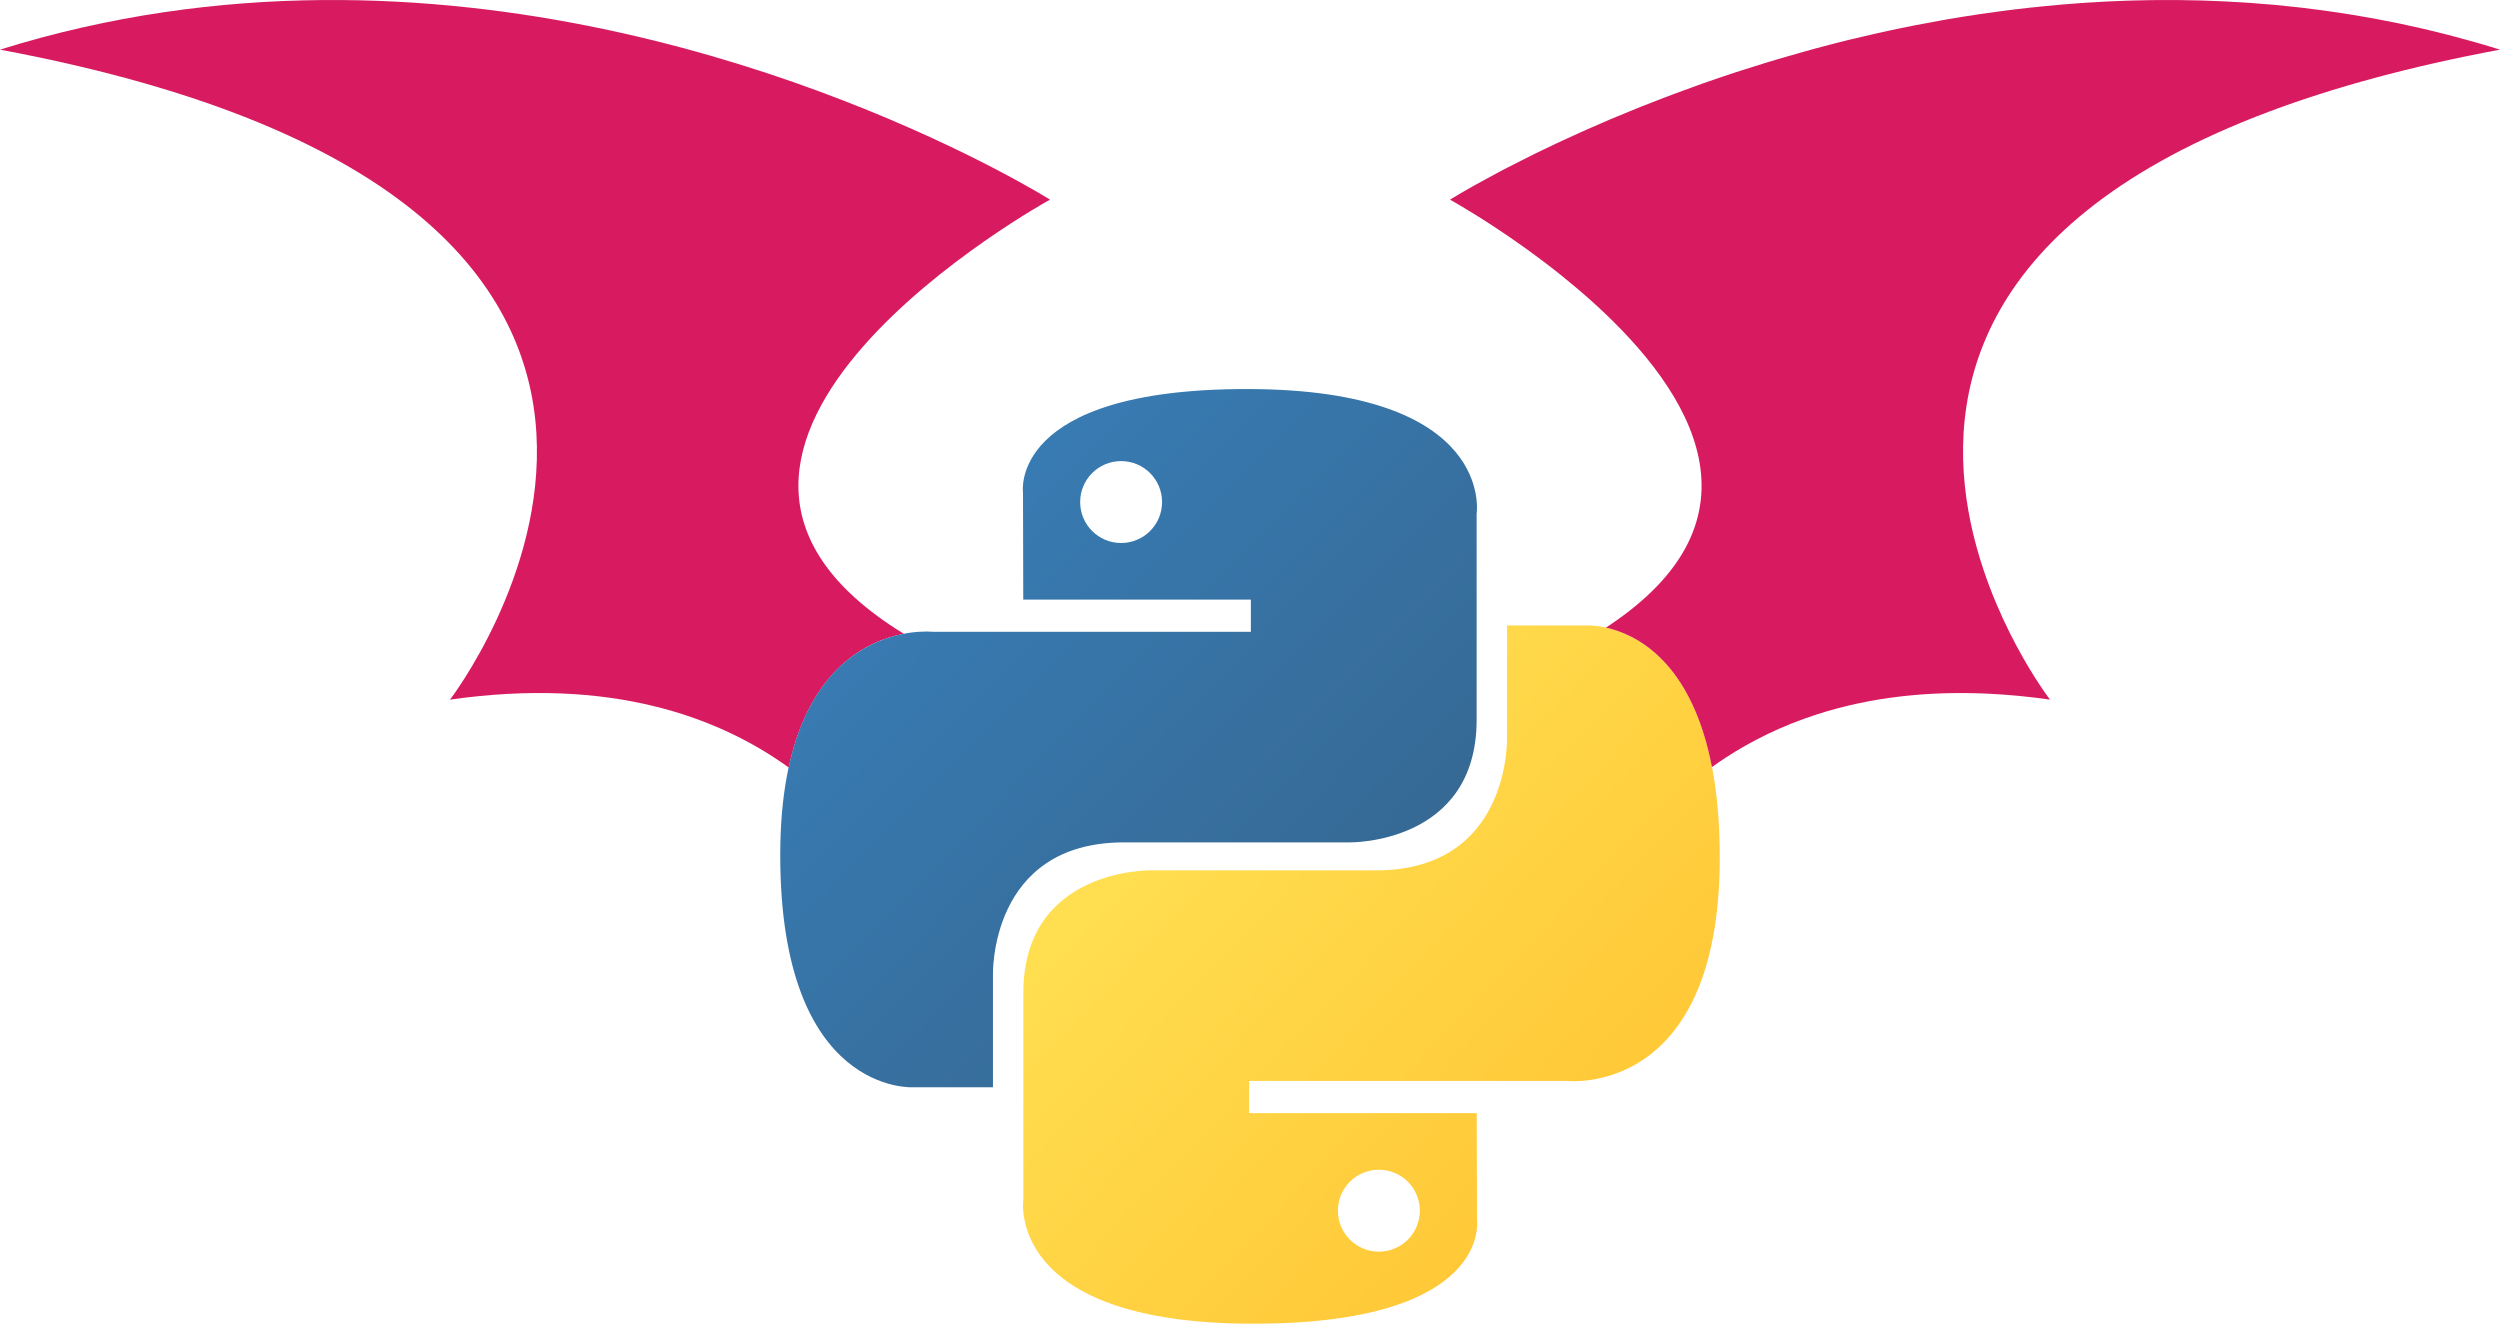
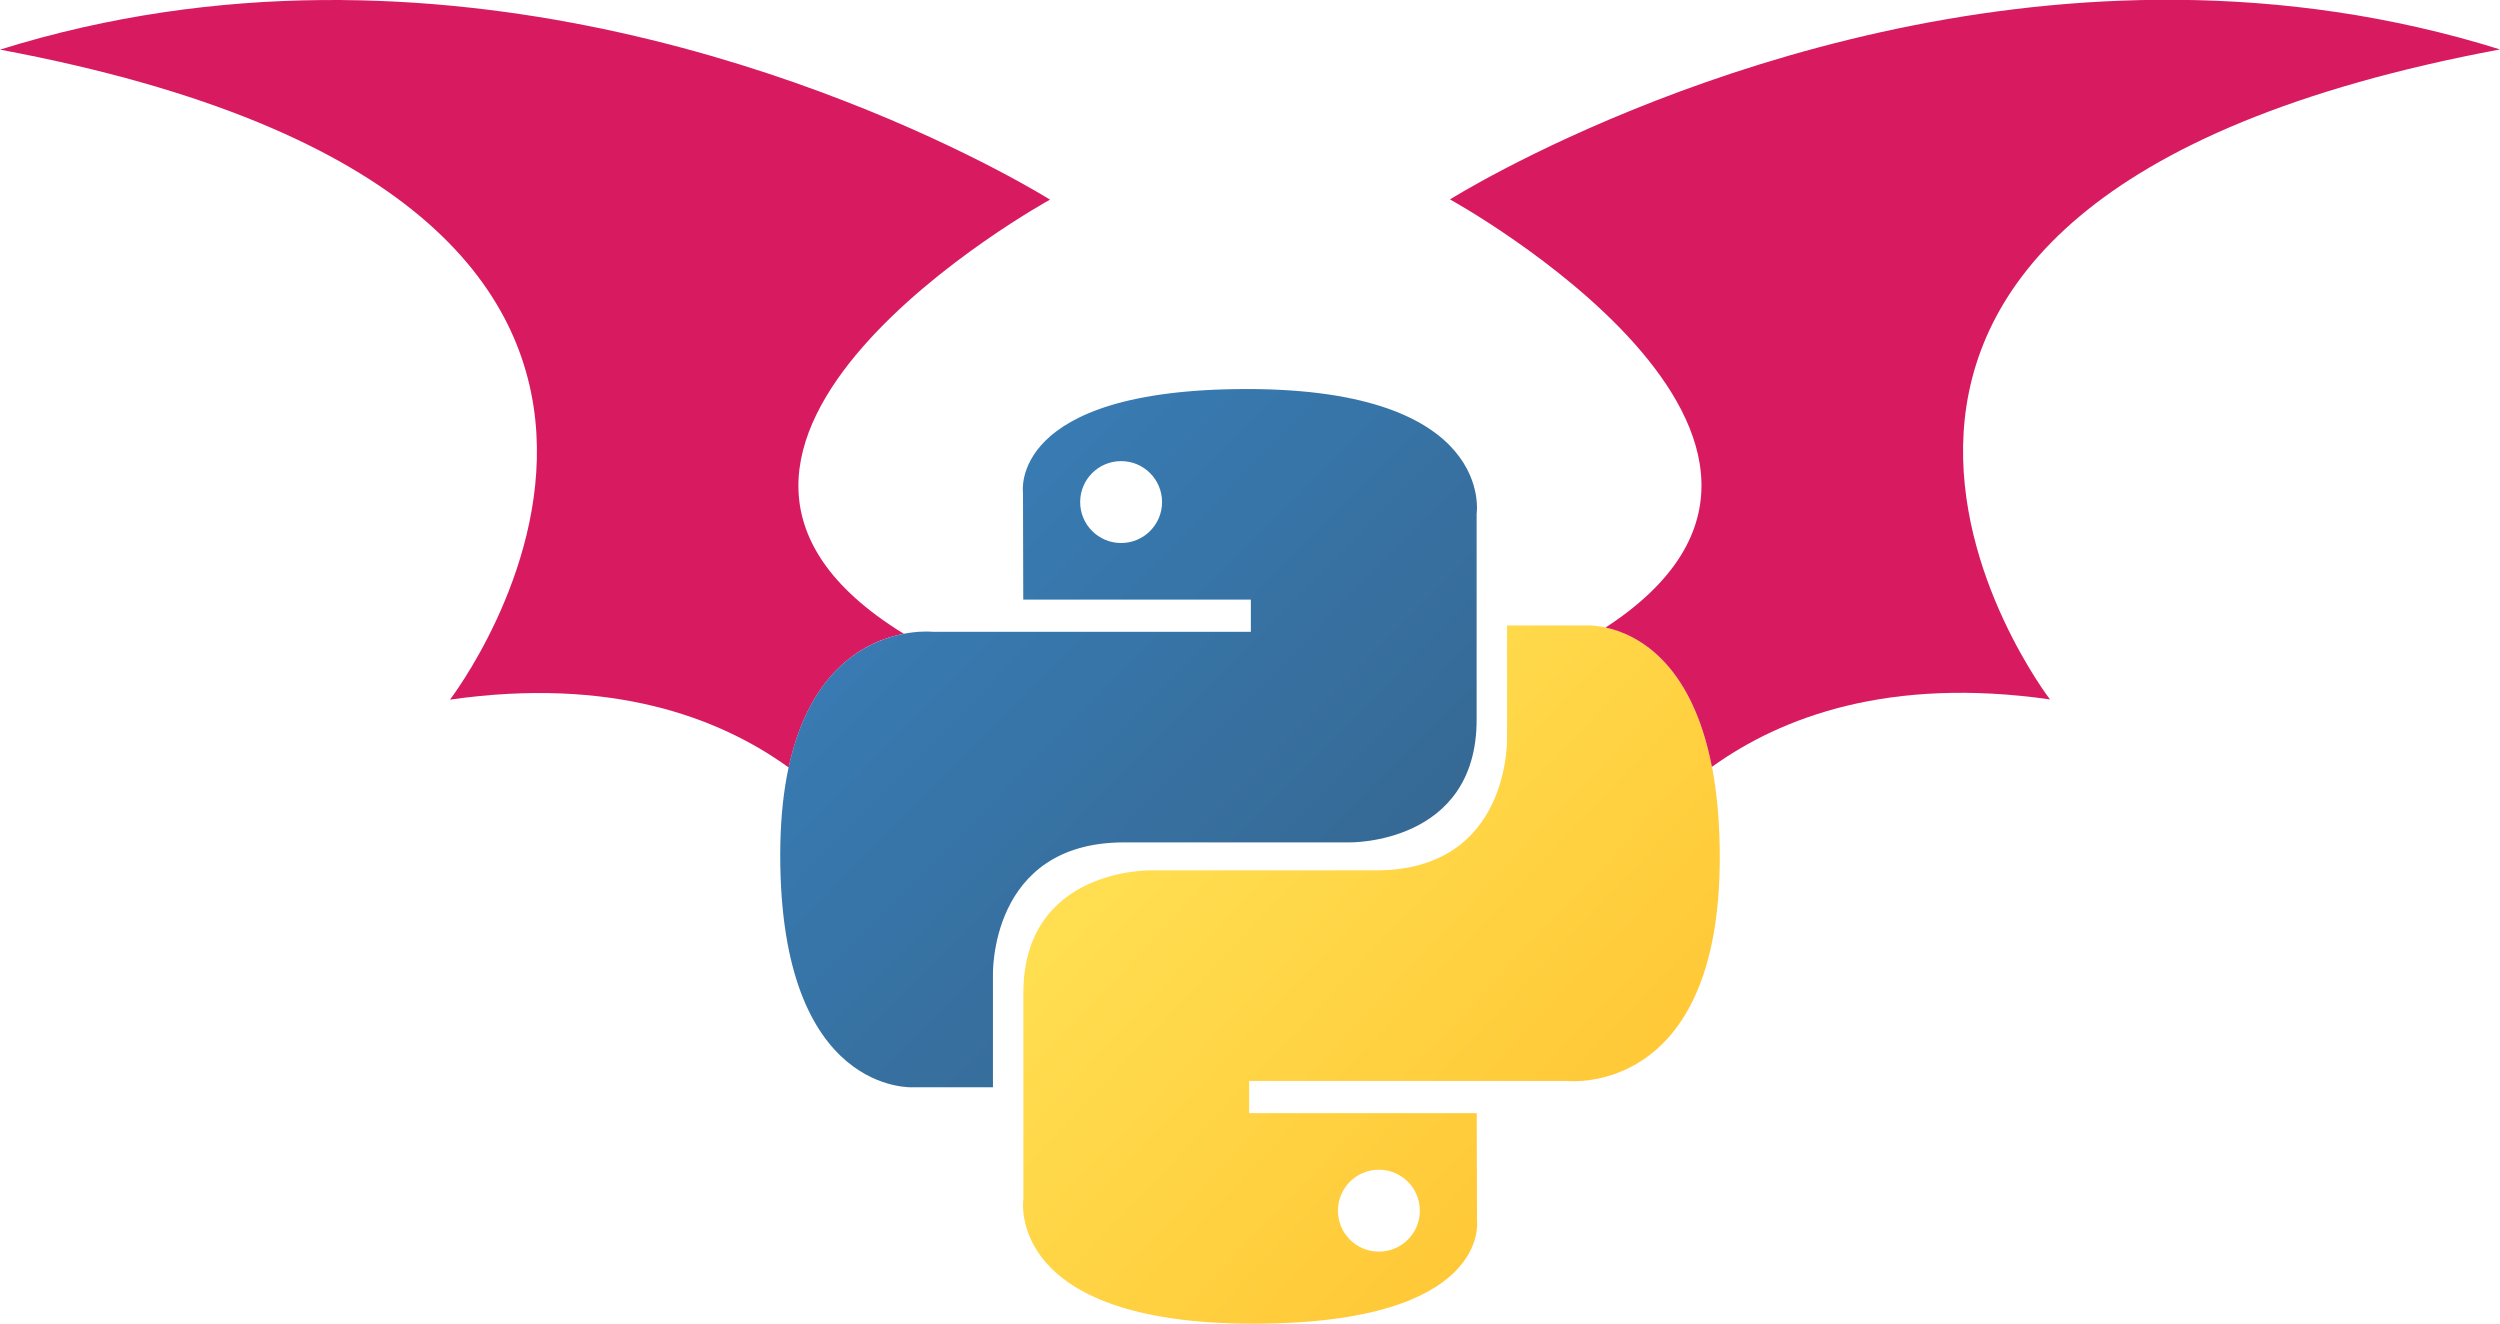
<svg xmlns="http://www.w3.org/2000/svg" xmlns:xlink="http://www.w3.org/1999/xlink" width="500" height="264.738" viewBox="0 0 132.292 70.045" version="1.1" id="svg1231">
  <defs id="defs1225">
    <linearGradient gradientUnits="userSpaceOnUse" gradientTransform="matrix(0.1472423,0,0,0.1475707,223.2498,244.2623)" x1="24.715" y1="22.898" x2="151.136" y2="148.337" id="linearGradient-1">
      <stop stop-color="#387EB8" offset="0%" id="stop2" />
      <stop stop-color="#366994" offset="100%" id="stop4" />
    </linearGradient>
    <linearGradient gradientUnits="userSpaceOnUse" gradientTransform="matrix(0.1472423,0,0,0.1475707,223.2498,244.2623)" x1="102.483" y1="103.266" x2="238.26" y2="231.905" id="linearGradient-2">
      <stop stop-color="#FFE052" offset="0%" id="stop7" />
      <stop stop-color="#FFC331" offset="100%" id="stop9" />
    </linearGradient>
-     <linearGradient xlink:href="#linearGradient-1" id="linearGradient5274" gradientUnits="userSpaceOnUse" gradientTransform="matrix(0.1944602,0,0,0.1948938,213.2383,134.363)" x1="24.715" y1="22.898" x2="151.136" y2="148.337" />
-     <linearGradient xlink:href="#linearGradient-2" id="linearGradient5276" gradientUnits="userSpaceOnUse" gradientTransform="matrix(0.1944601,0,0,0.1948938,213.2383,134.363)" x1="102.483" y1="103.266" x2="238.26" y2="231.905" />
+     <linearGradient xlink:href="#linearGradient-1" id="linearGradient5274" gradientUnits="userSpaceOnUse" gradientTransform="matrix(0.1944602,0,0,0.1948938,239.6966,250.1334)" x1="24.715" y1="22.898" x2="151.136" y2="148.337" />
+     <linearGradient xlink:href="#linearGradient-2" id="linearGradient5276" gradientUnits="userSpaceOnUse" gradientTransform="matrix(0.1944601,0,0,0.1948938,239.6966,250.1334)" x1="102.483" y1="103.266" x2="238.26" y2="231.905" />
  </defs>
-   <g id="layer1" transform="translate(-198.4375,2.605955)" style="display:inline" />
-   <g id="layer3" style="display:inline" transform="translate(-198.4375,-229.5607)" />
-   <g id="layer2" style="display:inline" transform="translate(-198.4375,-229.5607)">
-     <g id="g5327" transform="translate(26.45834,115.7704)">
-       <path id="path5315" transform="scale(0.2645833)" d="m 718.275,430.08 c -1.259,-0.009 -2.522,-0.009 -3.789,0.002 C 693.812,430.255 672.054,433.108 650,440 c 166.071,31.071 90,130 90,130 32.185,-4.598 53.778,3.494 67.738,13.572 4.308,-19.997 15.907,-25.38 23.016,-26.746 C 769.979,519.489 860,470 860,470 c 0,0 -62.411,-39.336 -141.725,-39.92 z" style="fill:#d81b60;fill-opacity:1;stroke:none;stroke-width:1px;stroke-linecap:butt;stroke-linejoin:miter;stroke-opacity:1" />
-       <path id="path5270" d="m 238.304,183.836 c 12.621,0 11.833,-5.473 11.833,-5.473 l -0.014,-5.67 H 238.079 v -1.703 h 16.828 c 0,0 8.076,0.916 8.076,-11.819 0,-12.735 -7.049,-12.283 -7.049,-12.283 h -4.207 v 5.91 c 0,0 0.227,7.049 -6.937,7.049 h -11.946 c 0,0 -6.712,-0.108 -6.712,6.486 v 10.905 c 0,0 -1.019,6.599 12.171,6.599 v 0 z m 6.641,-3.813 c -1.198,0 -2.167,-0.969 -2.167,-2.167 0,-1.198 0.969,-2.167 2.167,-2.167 1.198,0 2.167,0.969 2.167,2.167 1e-5,1.198 -0.969,2.167 -2.167,2.167 z" style="fill:url(#linearGradient5276);stroke-width:0.265" />
-       <path transform="scale(0.2645833)" id="path5307" d="m 1085.514,430.082 c -1.432,-0.012 -2.858,-0.007 -4.279,0.006 -0.493,0.005 -0.983,0.014 -1.475,0.021 -0.989,0.015 -1.976,0.035 -2.959,0.062 -0.49,0.013 -0.98,0.029 -1.469,0.045 -0.945,0.032 -1.885,0.069 -2.824,0.111 -0.514,0.023 -1.03,0.044 -1.543,0.07 -1.348,0.069 -2.692,0.147 -4.029,0.236 -0.3,0.02 -0.597,0.043 -0.896,0.065 -1.139,0.08 -2.275,0.167 -3.404,0.262 -0.386,0.032 -0.771,0.068 -1.156,0.102 -0.791,0.07 -1.577,0.148 -2.363,0.225 -2.062,0.201 -4.113,0.418 -6.143,0.664 -0.166,0.02 -0.329,0.044 -0.494,0.065 -1.953,0.241 -3.887,0.504 -5.809,0.783 -0.402,0.058 -0.805,0.116 -1.205,0.176 -2.009,0.301 -4.002,0.618 -5.973,0.957 -0.325,0.056 -0.645,0.117 -0.969,0.174 -1.775,0.312 -3.534,0.64 -5.277,0.98 -0.333,0.065 -0.668,0.127 -1,0.193 -1.907,0.38 -3.794,0.777 -5.66,1.188 -0.377,0.083 -0.751,0.168 -1.127,0.252 -1.845,0.413 -3.673,0.835 -5.475,1.275 -0.068,0.017 -0.137,0.032 -0.205,0.049 -1.853,0.454 -3.675,0.926 -5.481,1.404 -0.409,0.108 -0.816,0.217 -1.223,0.326 -0.937,0.252 -1.852,0.513 -2.775,0.771 -1.605,0.449 -3.192,0.905 -4.756,1.369 -0.724,0.215 -1.449,0.43 -2.164,0.648 -1.799,0.549 -3.568,1.106 -5.307,1.67 -0.386,0.125 -0.785,0.247 -1.168,0.373 -2.14,0.704 -4.233,1.417 -6.275,2.137 -0.448,0.158 -0.879,0.318 -1.322,0.477 -1.549,0.553 -3.072,1.109 -4.561,1.666 -0.667,0.25 -1.324,0.5 -1.979,0.75 -1.313,0.502 -2.601,1.003 -3.863,1.504 -0.55,0.218 -1.108,0.436 -1.648,0.654 -1.704,0.687 -3.371,1.374 -4.975,2.053 -0.059,0.025 -0.123,0.049 -0.182,0.074 -1.686,0.715 -3.3,1.42 -4.869,2.117 -0.447,0.199 -0.875,0.393 -1.312,0.59 -1.144,0.515 -2.263,1.025 -3.34,1.525 -0.387,0.18 -0.772,0.358 -1.15,0.535 -1.073,0.504 -2.101,0.996 -3.102,1.48 -0.377,0.183 -0.772,0.371 -1.139,0.551 -0.282,0.138 -0.531,0.265 -0.807,0.4 -1.701,0.839 -3.269,1.634 -4.723,2.387 -0.362,0.187 -0.746,0.383 -1.092,0.564 -0.581,0.304 -1.039,0.558 -1.574,0.844 -1.44,0.769 -2.783,1.497 -3.885,2.113 -0.436,0.244 -0.854,0.478 -1.234,0.695 -0.767,0.438 -1.402,0.806 -1.936,1.121 C 941.056,469.37 940,470 940,470 c 0,0 0.507,0.284 1.35,0.773 0.22,0.128 0.504,0.304 0.777,0.465 0.83,0.489 1.75,1.038 3.014,1.824 0.369,0.23 0.708,0.442 1.109,0.695 0.343,0.217 0.688,0.44 1.053,0.674 0.548,0.352 1.103,0.712 1.695,1.102 0.37,0.243 0.751,0.5 1.137,0.758 0.604,0.404 1.203,0.806 1.842,1.244 0.441,0.302 0.897,0.625 1.352,0.943 0.654,0.457 1.299,0.908 1.979,1.396 0.397,0.286 0.808,0.594 1.213,0.891 0.754,0.552 1.5,1.096 2.275,1.684 1.126,0.854 2.271,1.744 3.424,2.668 0.722,0.578 1.448,1.193 2.174,1.797 0.473,0.393 0.943,0.772 1.416,1.176 1.121,0.957 2.237,1.938 3.346,2.951 19.147,17.489 35.121,42.917 2.033,64.553 5.957,1.313 17.106,6.642 21.201,27.889 0.007,-0.005 0.016,-0.01 0.023,-0.016 0.867,-0.622 1.76,-1.236 2.686,-1.84 5.133,-3.35 11.174,-6.385 18.268,-8.672 0.628,-0.203 1.265,-0.399 1.91,-0.59 0.034,-0.01 0.068,-0.021 0.102,-0.031 0.611,-0.18 1.228,-0.353 1.853,-0.521 0.085,-0.023 0.171,-0.046 0.256,-0.068 0.607,-0.161 1.22,-0.318 1.842,-0.469 0.077,-0.019 0.155,-0.036 0.232,-0.055 0.62,-0.148 1.244,-0.291 1.877,-0.428 0.139,-0.03 0.281,-0.057 0.42,-0.086 0.572,-0.12 1.147,-0.239 1.73,-0.35 0.228,-0.043 0.46,-0.081 0.689,-0.123 0.54,-0.098 1.081,-0.198 1.631,-0.287 1.261,-0.205 2.552,-0.383 3.865,-0.541 0.265,-0.032 0.524,-0.068 0.791,-0.098 0.46,-0.051 0.929,-0.093 1.395,-0.139 0.37,-0.036 0.737,-0.075 1.111,-0.107 0.411,-0.035 0.83,-0.065 1.246,-0.096 0.454,-0.034 0.907,-0.066 1.367,-0.094 0.414,-0.025 0.835,-0.044 1.254,-0.065 0.451,-0.022 0.901,-0.043 1.357,-0.059 0.417,-0.015 0.838,-0.025 1.26,-0.035 0.502,-0.012 1.006,-0.021 1.514,-0.025 0.383,-0.004 0.768,-0.004 1.154,-0.004 0.548,3.9e-4 1.101,0.003 1.656,0.012 0.382,0.006 0.765,0.014 1.15,0.023 0.537,0.014 1.079,0.032 1.623,0.053 0.431,0.017 0.862,0.035 1.297,0.057 0.544,0.027 1.095,0.061 1.647,0.096 0.418,0.026 0.834,0.053 1.256,0.084 0.568,0.042 1.143,0.09 1.719,0.141 0.425,0.037 0.847,0.07 1.275,0.111 0.585,0.057 1.178,0.124 1.77,0.189 0.442,0.049 0.88,0.093 1.326,0.146 1.009,0.122 2.028,0.255 3.059,0.402 0,0 -0.298,-0.387 -0.815,-1.119 -0.516,-0.732 -1.253,-1.809 -2.131,-3.191 0,0 0,-0.002 0,-0.002 -2.853,-4.494 -7.202,-12.209 -10.383,-21.748 0,0 0,-0.002 0,-0.002 -0.489,-1.467 -0.953,-2.977 -1.377,-4.525 0,0 0,-0.002 0,-0.002 -6.789,-24.782 -4.006,-59.311 48.125,-82.74 3.258,-1.464 6.708,-2.885 10.361,-4.258 12.787,-4.804 28.055,-9.014 46.219,-12.412 -1.575,-0.492 -3.149,-0.959 -4.721,-1.41 -0.433,-0.124 -0.866,-0.242 -1.299,-0.363 -1.14,-0.32 -2.278,-0.631 -3.416,-0.93 -0.532,-0.14 -1.064,-0.277 -1.596,-0.412 -1.056,-0.269 -2.112,-0.526 -3.166,-0.777 -0.508,-0.121 -1.016,-0.246 -1.523,-0.363 -1.361,-0.314 -2.719,-0.613 -4.076,-0.898 -0.178,-0.037 -0.357,-0.078 -0.535,-0.115 -1.572,-0.326 -3.141,-0.633 -4.707,-0.922 -0.376,-0.069 -0.75,-0.13 -1.125,-0.197 -1.141,-0.205 -2.28,-0.402 -3.418,-0.588 -0.567,-0.092 -1.133,-0.182 -1.699,-0.27 -1.024,-0.159 -2.046,-0.31 -3.067,-0.453 -0.496,-0.07 -0.991,-0.141 -1.486,-0.207 -1.204,-0.161 -2.406,-0.31 -3.606,-0.451 -0.325,-0.038 -0.65,-0.081 -0.975,-0.117 -1.545,-0.174 -3.086,-0.333 -4.623,-0.475 -0.17,-0.016 -0.338,-0.028 -0.508,-0.043 -1.339,-0.12 -2.675,-0.228 -4.008,-0.324 -0.461,-0.033 -0.921,-0.061 -1.381,-0.092 -1.046,-0.069 -2.091,-0.131 -3.133,-0.186 -0.514,-0.027 -1.027,-0.055 -1.539,-0.078 -1.016,-0.047 -2.029,-0.084 -3.041,-0.117 -0.492,-0.016 -0.986,-0.036 -1.476,-0.049 -1.459,-0.039 -2.914,-0.068 -4.363,-0.08 z M 968.994,556.975 c -0.911,0.556 -1.87,1.108 -2.85,1.658 0.981,-0.55 1.937,-1.102 2.85,-1.658 z m -3.986,2.289 c -0.932,0.508 -1.898,1.013 -2.891,1.516 0.995,-0.503 1.956,-1.008 2.891,-1.516 z" style="fill:#d81b60;fill-opacity:1;stroke:none;stroke-width:1px;stroke-linecap:butt;stroke-linejoin:miter;stroke-opacity:1" />
-       <path id="path5268" d="m 237.946,134.377 c -12.621,0 -11.833,5.473 -11.833,5.473 l 0.014,5.67 h 12.044 v 1.703 h -16.828 c 0,0 -8.076,-0.916 -8.076,11.819 0,12.735 7.049,12.283 7.049,12.283 h 4.207 v -5.91 c 0,0 -0.227,-7.049 6.937,-7.049 h 11.946 c 0,0 6.712,0.109 6.712,-6.486 V 140.976 c 0,0 1.019,-6.599 -12.171,-6.599 z m -6.641,3.813 c 1.198,-1e-5 2.167,0.969 2.167,2.167 0,1.198 -0.969,2.167 -2.167,2.167 -1.198,0 -2.167,-0.969 -2.167,-2.167 -1e-5,-1.198 0.969,-2.167 2.167,-2.167 z" style="fill:url(#linearGradient5274);stroke-width:0.265" />
+   <g id="layer1" transform="translate(-198.4375,2.605955)" style="display:inline">
+     <g id="g862" style="display:inline" transform="translate(-3.4398064e-7,-232.1667)">
+       <path id="path5315" d="m 216.502,229.562 c -0.333,-0.002 -0.667,-0.002 -1.003,5.3e-4 -5.47,0.046 -11.227,0.801 -17.062,2.624 43.94,8.221 23.812,34.396 23.812,34.396 8.516,-1.216 14.229,0.924 17.922,3.591 1.14,-5.291 4.209,-6.715 6.09,-7.077 C 230.182,253.219 254,240.125 254,240.125 c 0,0 -16.513,-10.408 -37.498,-10.562 z" style="fill:#d81b60;fill-opacity:1;stroke:none;stroke-width:0.265px;stroke-linecap:butt;stroke-linejoin:miter;stroke-opacity:1" />
+       <path id="path5270" d="m 264.763,299.606 c 12.621,0 11.833,-5.473 11.833,-5.473 l -0.014,-5.67 h -12.044 v -1.703 h 16.828 c 0,0 8.076,0.916 8.076,-11.819 0,-12.735 -7.049,-12.283 -7.049,-12.283 h -4.207 v 5.91 c 0,0 0.227,7.049 -6.937,7.049 h -11.946 c 0,0 -6.712,-0.108 -6.712,6.486 v 10.905 c 0,0 -1.019,6.599 12.171,6.599 v 0 z m 6.641,-3.813 c -1.198,0 -2.167,-0.969 -2.167,-2.167 0,-1.198 0.969,-2.167 2.167,-2.167 1.198,0 2.167,0.969 2.167,2.167 2e-5,1.198 -0.969,2.167 -2.167,2.167 z" style="fill:url(#linearGradient5276);stroke-width:0.265" />
+       <path id="path5268" d="m 264.404,250.148 c -12.621,0 -11.833,5.473 -11.833,5.473 l 0.014,5.67 h 12.044 v 1.703 h -16.828 c 0,0 -8.076,-0.916 -8.076,11.819 0,12.735 7.049,12.283 7.049,12.283 h 4.207 v -5.91 c 0,0 -0.227,-7.049 6.937,-7.049 h 11.946 c 0,0 6.712,0.109 6.712,-6.486 v -10.905 c 0,0 1.019,-6.599 -12.171,-6.599 z m -6.641,3.813 c 1.198,-1e-5 2.167,0.969 2.167,2.167 0,1.198 -0.969,2.167 -2.167,2.167 -1.198,0 -2.167,-0.969 -2.167,-2.167 -1e-5,-1.198 0.969,-2.167 2.167,-2.167 z" style="fill:url(#linearGradient5274);stroke-width:0.265" />
+       <path id="path847" style="fill:#d81b60;fill-opacity:1;stroke:none;stroke-width:1px;stroke-linecap:butt;stroke-linejoin:miter;stroke-opacity:1" d="M 431.725,-0.037 C 352.412,0.547 290,39.883 290,39.883 c 0,0 88.082,48.435 31.119,85.623 5.935,1.285 17.146,6.563 21.264,27.867 13.964,-10.039 35.522,-18.075 67.617,-13.49 0,0 -76.071,-98.929 90,-130 -22.054,-6.892 -43.812,-9.746 -64.486,-9.918 -1.267,-0.01 -2.53,-0.01 -3.789,-0.002 z" transform="matrix(0.2645833,0,0,0.2645833,198.4375,229.5607)" />
    </g>
  </g>
</svg>
